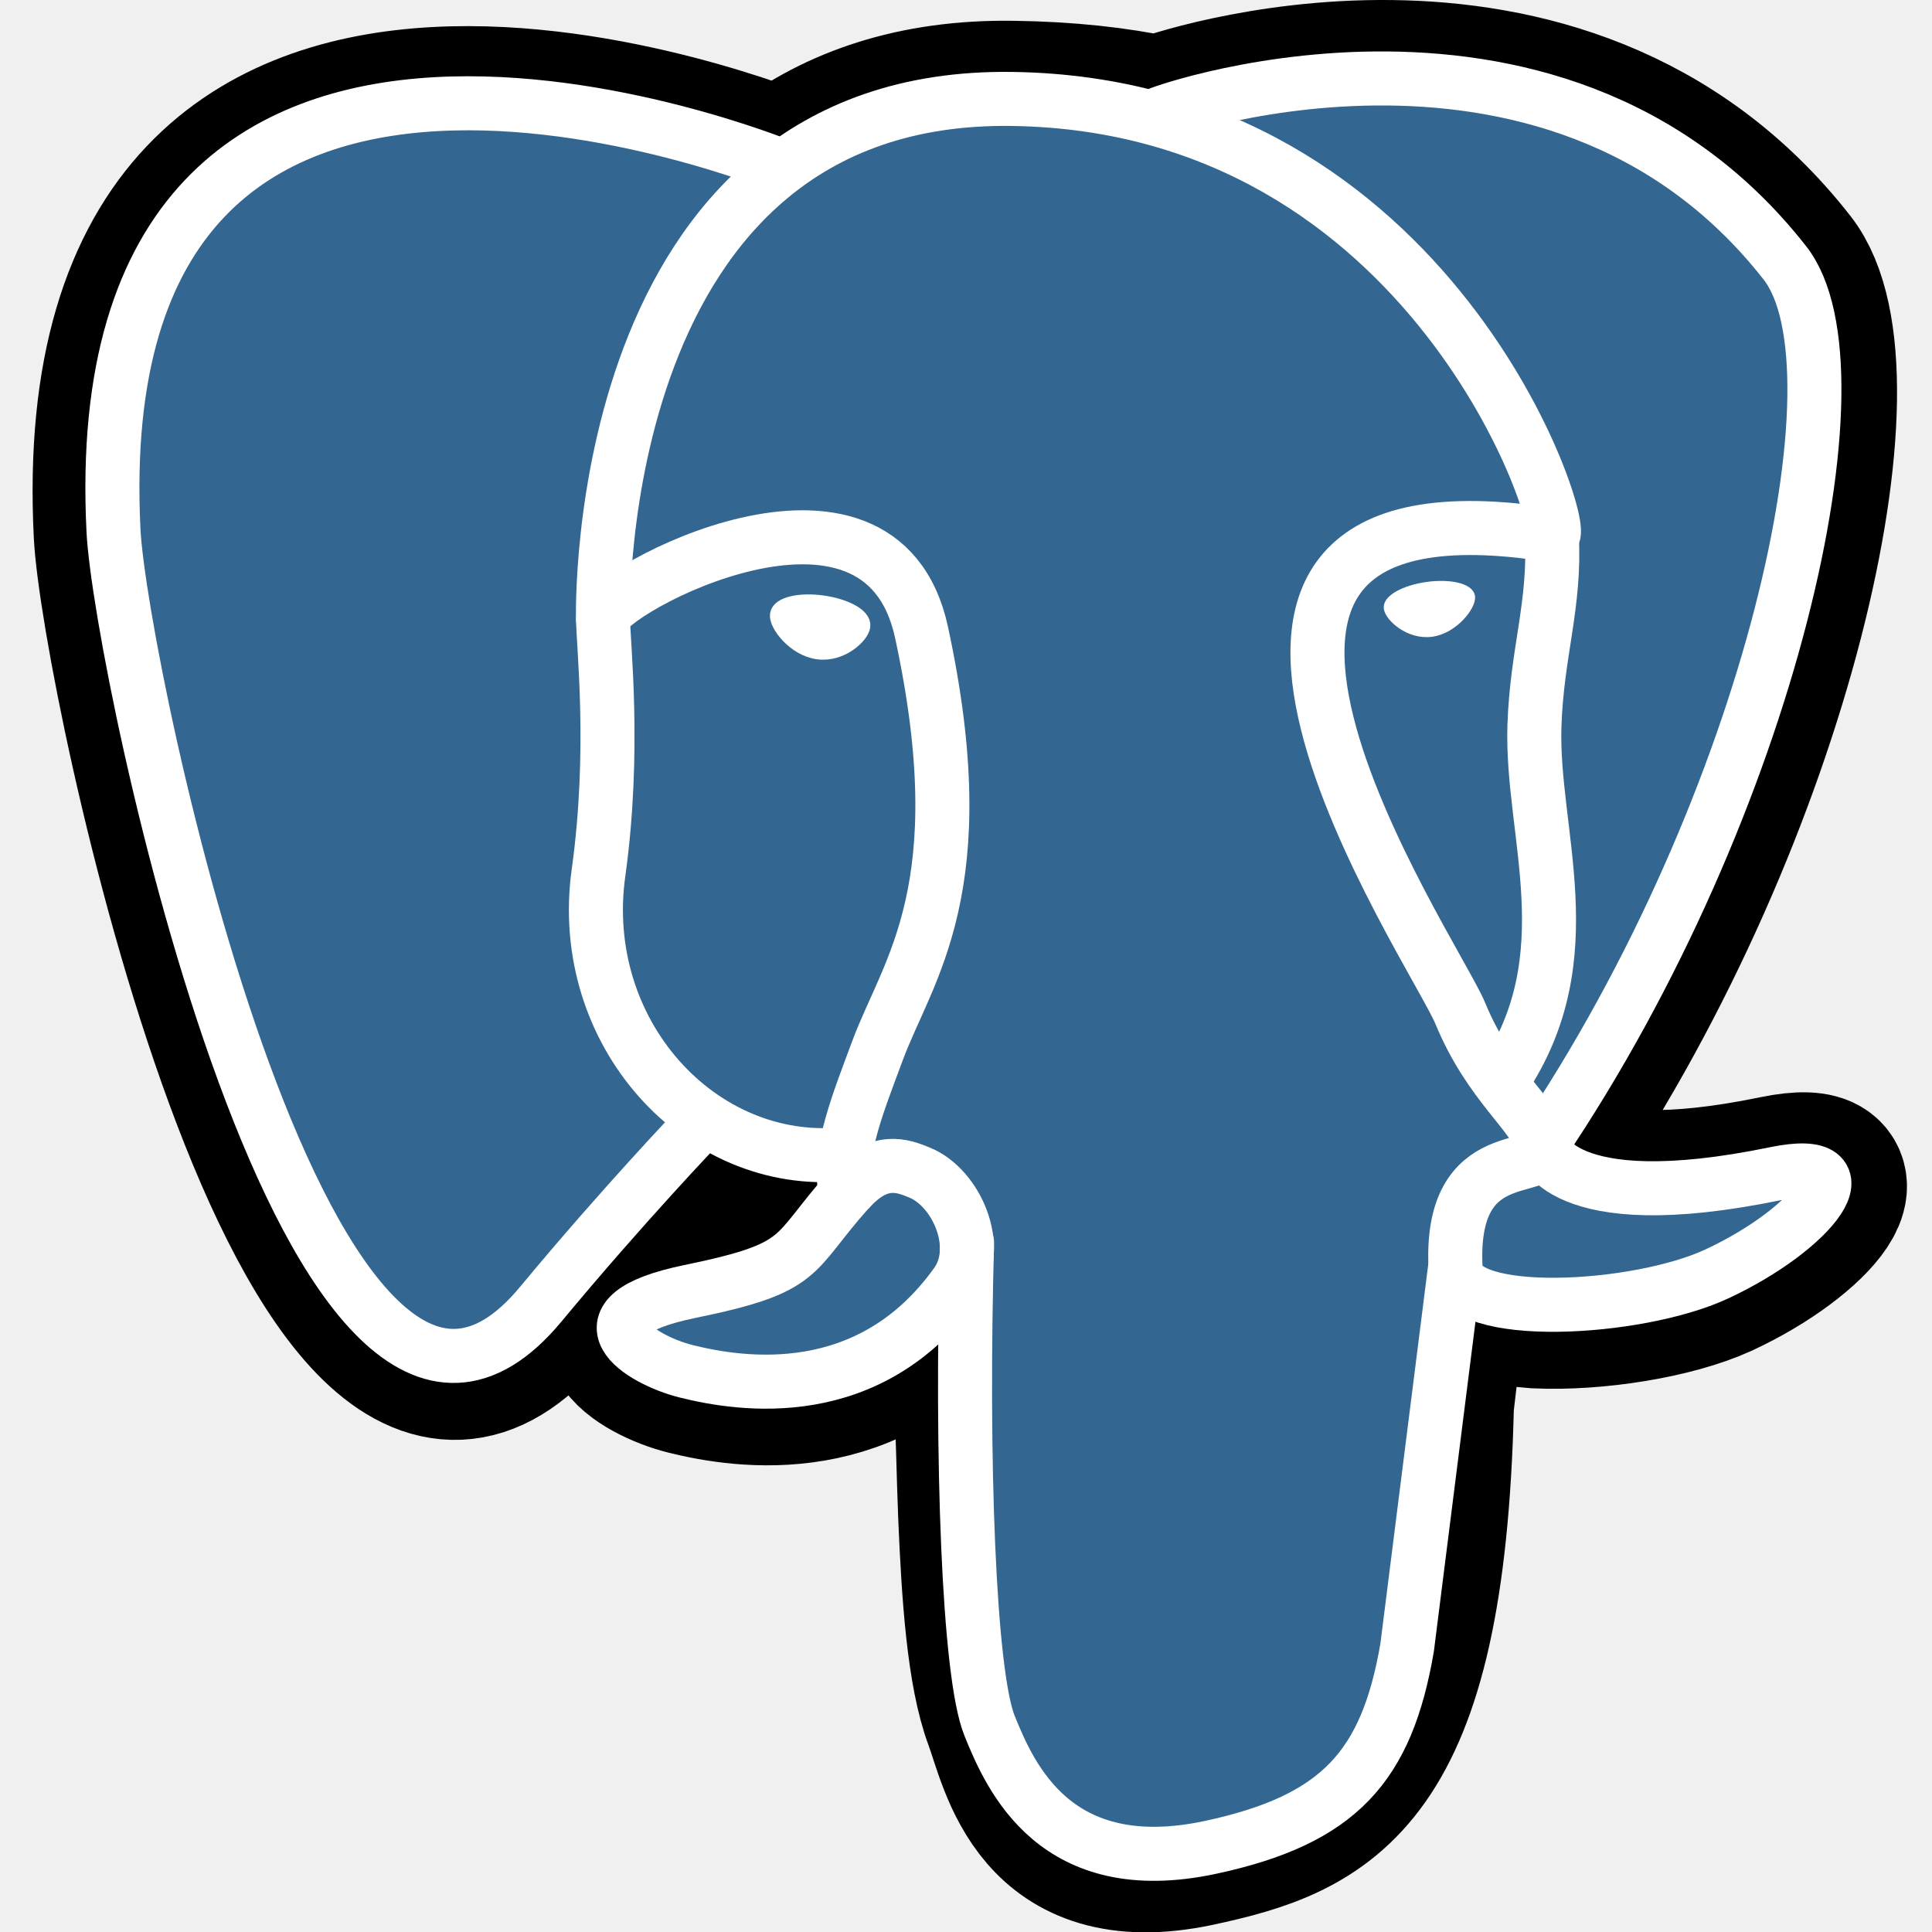
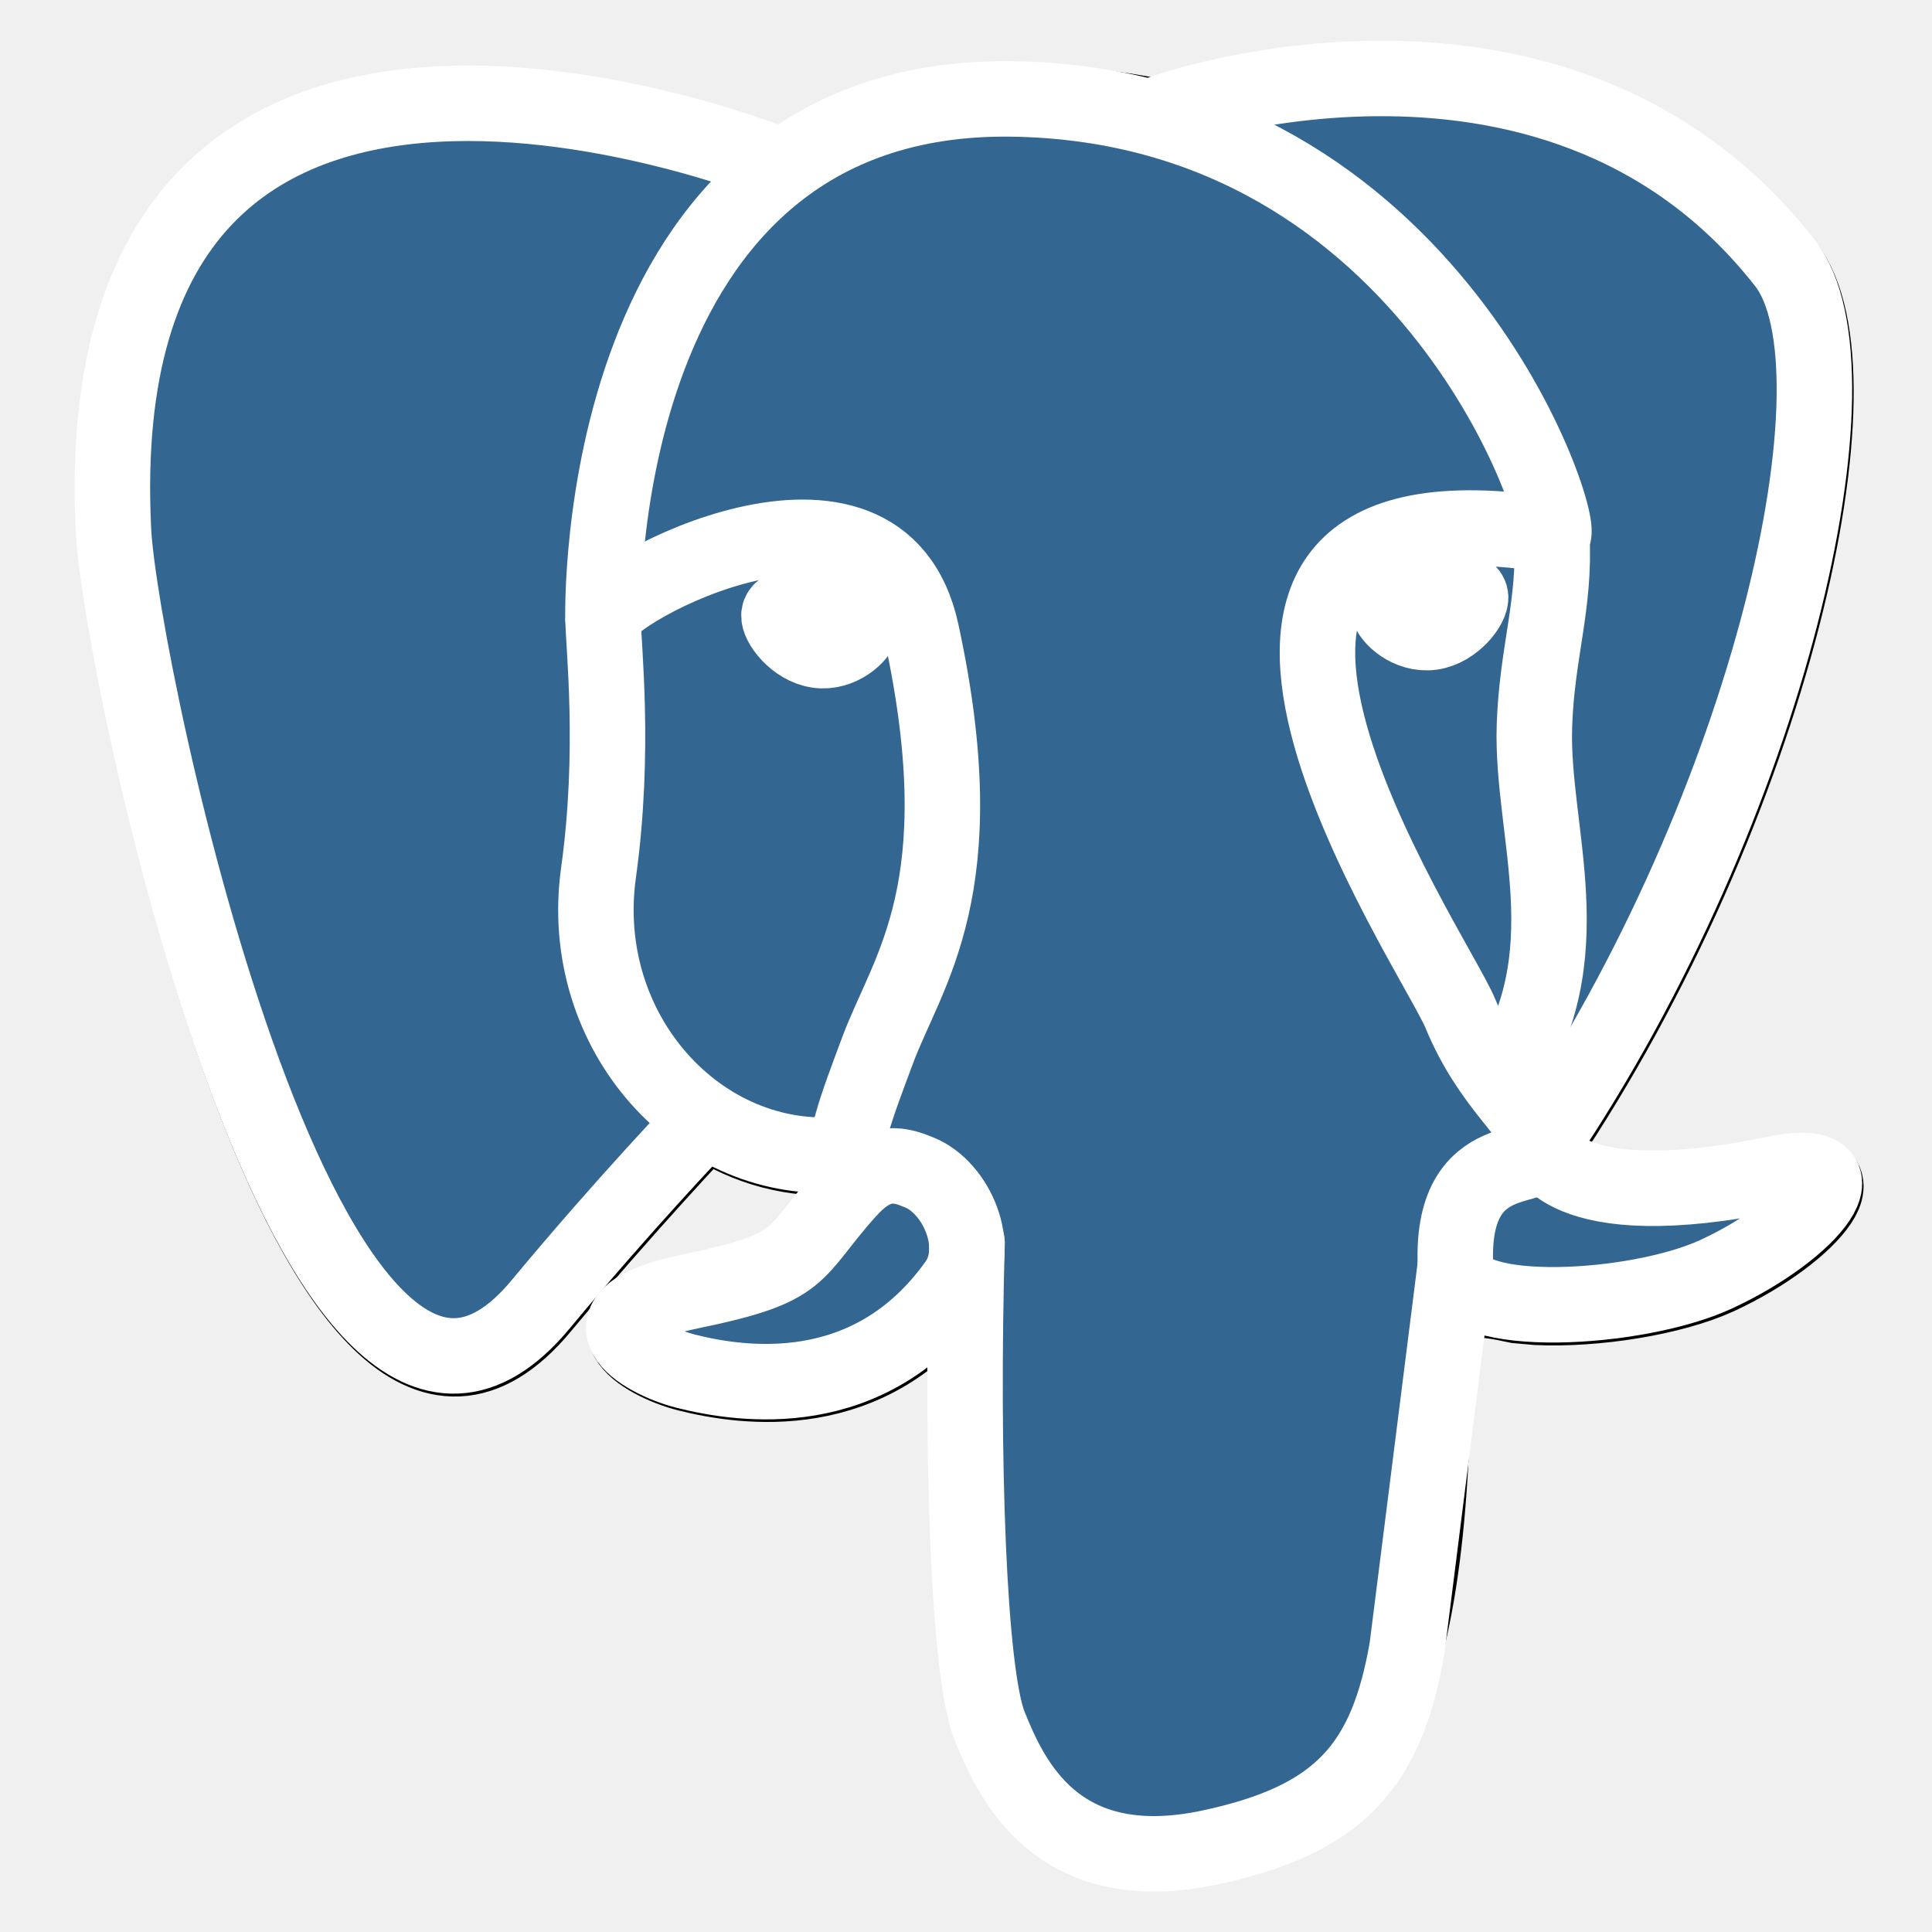
<svg xmlns="http://www.w3.org/2000/svg" height="64" viewBox="0 0 25.6 25.6" width="64">
  <g fill="none" stroke="#fff">
-     <path d="m18.983 18.636c.163-1.357.114-1.555 1.124-1.336l.257.023c.777.035 1.793-.125 2.4-.402 1.285-.596 2.047-1.592.78-1.33-2.89.596-3.1-.383-3.1-.383 3.053-4.53 4.33-10.28 3.227-11.687-3.004-3.84-8.205-2.024-8.292-1.976l-.028.005c-.57-.12-1.2-.19-1.93-.2-1.308-.02-2.3.343-3.054.914 0 0-9.277-3.822-8.846 4.807.092 1.836 2.63 13.9 5.66 10.25 1.109-1.334 2.179-2.461 2.179-2.461.53.353 1.167.533 1.834.468l.052-.044a2.01 2.01 0 0 0 .021.518c-.78.872-.55 1.025-2.11 1.346-1.578.325-.65.904-.046 1.056.734.184 2.432.444 3.58-1.162l-.046.183c.306.245.285 1.76.33 2.842s.116 2.093.337 2.688.48 2.13 2.53 1.7c1.713-.367 3.023-.896 3.143-5.81" fill="#000" stroke="#000" stroke-width="2.149" />
+     <path d="m18.983 18.636c.163-1.357.114-1.555 1.124-1.336l.257.023c.777.035 1.793-.125 2.4-.402 1.285-.596 2.047-1.592.78-1.33-2.89.596-3.1-.383-3.1-.383 3.053-4.53 4.33-10.28 3.227-11.687-3.004-3.84-8.205-2.024-8.292-1.976l-.028.005c-.57-.12-1.2-.19-1.93-.2-1.308-.02-2.3.343-3.054.914 0 0-9.277-3.822-8.846 4.807.092 1.836 2.63 13.9 5.66 10.25 1.109-1.334 2.179-2.461 2.179-2.461.53.353 1.167.533 1.834.468l.052-.044a2.01 2.01 0 0 0 .021.518c-.78.872-.55 1.025-2.11 1.346-1.578.325-.65.904-.046 1.056.734.184 2.432.444 3.58-1.162l-.046.183c.306.245.285 1.76.33 2.842s.116 2.093.337 2.688.48 2.13 2.53 1.7c1.713-.367 3.023-.896 3.143-5.81" fill="#000" stroke="#000" strokeWidth="2.149" />
    <path d="m23.535 15.6c-2.89.596-3.1-.383-3.1-.383 3.053-4.53 4.33-10.28 3.228-11.687-3.004-3.84-8.205-2.023-8.292-1.976l-.028.005a10.31 10.31 0 0 0 -1.929-.201c-1.308-.02-2.3.343-3.054.914 0 0-9.278-3.822-8.846 4.807.092 1.836 2.63 13.9 5.66 10.25 1.116-1.342 2.186-2.469 2.186-2.469.53.353 1.167.533 1.834.468l.052-.044a2.02 2.02 0 0 0 .021.518c-.78.872-.55 1.025-2.11 1.346-1.578.325-.65.904-.046 1.056.734.184 2.432.444 3.58-1.162l-.046.183c.306.245.52 1.593.484 2.815s-.06 2.06.18 2.716.48 2.13 2.53 1.7c1.713-.367 2.6-1.32 2.725-2.906.088-1.128.286-.962.3-1.97l.16-.478c.183-1.53.03-2.023 1.085-1.793l.257.023c.777.035 1.794-.125 2.39-.402 1.285-.596 2.047-1.592.78-1.33z" fill="#336791" stroke="none" />
-     <g stroke-width=".716">
+     <g strokeWidth=".716">
      <g stroke-linecap="round">
        <path d="m12.814 16.467c-.08 2.846.02 5.712.298 6.4s.875 2.05 2.926 1.612c1.713-.367 2.337-1.078 2.607-2.647l.633-5.017m-8.922-14.615s-9.284-3.796-8.852 4.833c.092 1.836 2.63 13.9 5.66 10.25 1.106-1.333 2.106-2.376 2.106-2.376m6.1-13.4c-.32.1 5.164-2.005 8.282 1.978 1.1 1.407-.175 7.157-3.228 11.687" stroke-linejoin="round" />
        <path d="m20.425 15.17s.2.98 3.1.382c1.267-.262.504.734-.78 1.33-1.054.49-3.418.615-3.457-.06-.1-1.745 1.244-1.215 1.147-1.652-.088-.394-.69-.78-1.086-1.744-.347-.84-4.76-7.29 1.224-6.333.22-.045-1.56-5.7-7.16-5.782s-5.423 6.885-5.423 6.885" stroke-linejoin="bevel" />
      </g>
      <g stroke-linejoin="round">
        <path d="m11.247 15.768c-.78.872-.55 1.025-2.11 1.346-1.578.325-.65.904-.046 1.056.734.184 2.432.444 3.58-1.163.35-.49-.002-1.27-.482-1.468-.232-.096-.542-.216-.94.23z" />
        <path d="m11.196 15.753c-.08-.513.168-1.122.433-1.836.398-1.07 1.316-2.14.582-5.537-.547-2.53-4.22-.527-4.22-.184s.166 1.74-.06 3.365c-.297 2.122 1.35 3.916 3.246 3.733" stroke-linecap="round" />
      </g>
    </g>
    <g fill="#fff">
-       <path d="m10.322 8.145c-.017.117.215.43.516.472s.558-.202.575-.32-.215-.246-.516-.288-.56.02-.575.136z" stroke-width=".239" />
-       <path d="m19.486 7.906c.016.117-.215.43-.516.472s-.56-.202-.575-.32.215-.246.516-.288.56.02.575.136z" stroke-width=".119" />
+       <path d="m10.322 8.145c-.017.117.215.43.516.472s.558-.202.575-.32-.215-.246-.516-.288-.56.02-.575.136z" strokeWidth=".239" />
+       <path d="m19.486 7.906c.016.117-.215.43-.516.472s-.56-.202-.575-.32.215-.246.516-.288.56.02.575.136z" strokeWidth=".119" />
    </g>
-     <path d="m20.562 7.095c.05.92-.198 1.545-.23 2.524-.046 1.422.678 3.05-.413 4.68" stroke-linecap="round" stroke-linejoin="round" stroke-width=".716" />
+     <path d="m20.562 7.095c.05.92-.198 1.545-.23 2.524-.046 1.422.678 3.05-.413 4.68" stroke-linecap="round" stroke-linejoin="round" strokeWidth=".716" />
  </g>
</svg>
